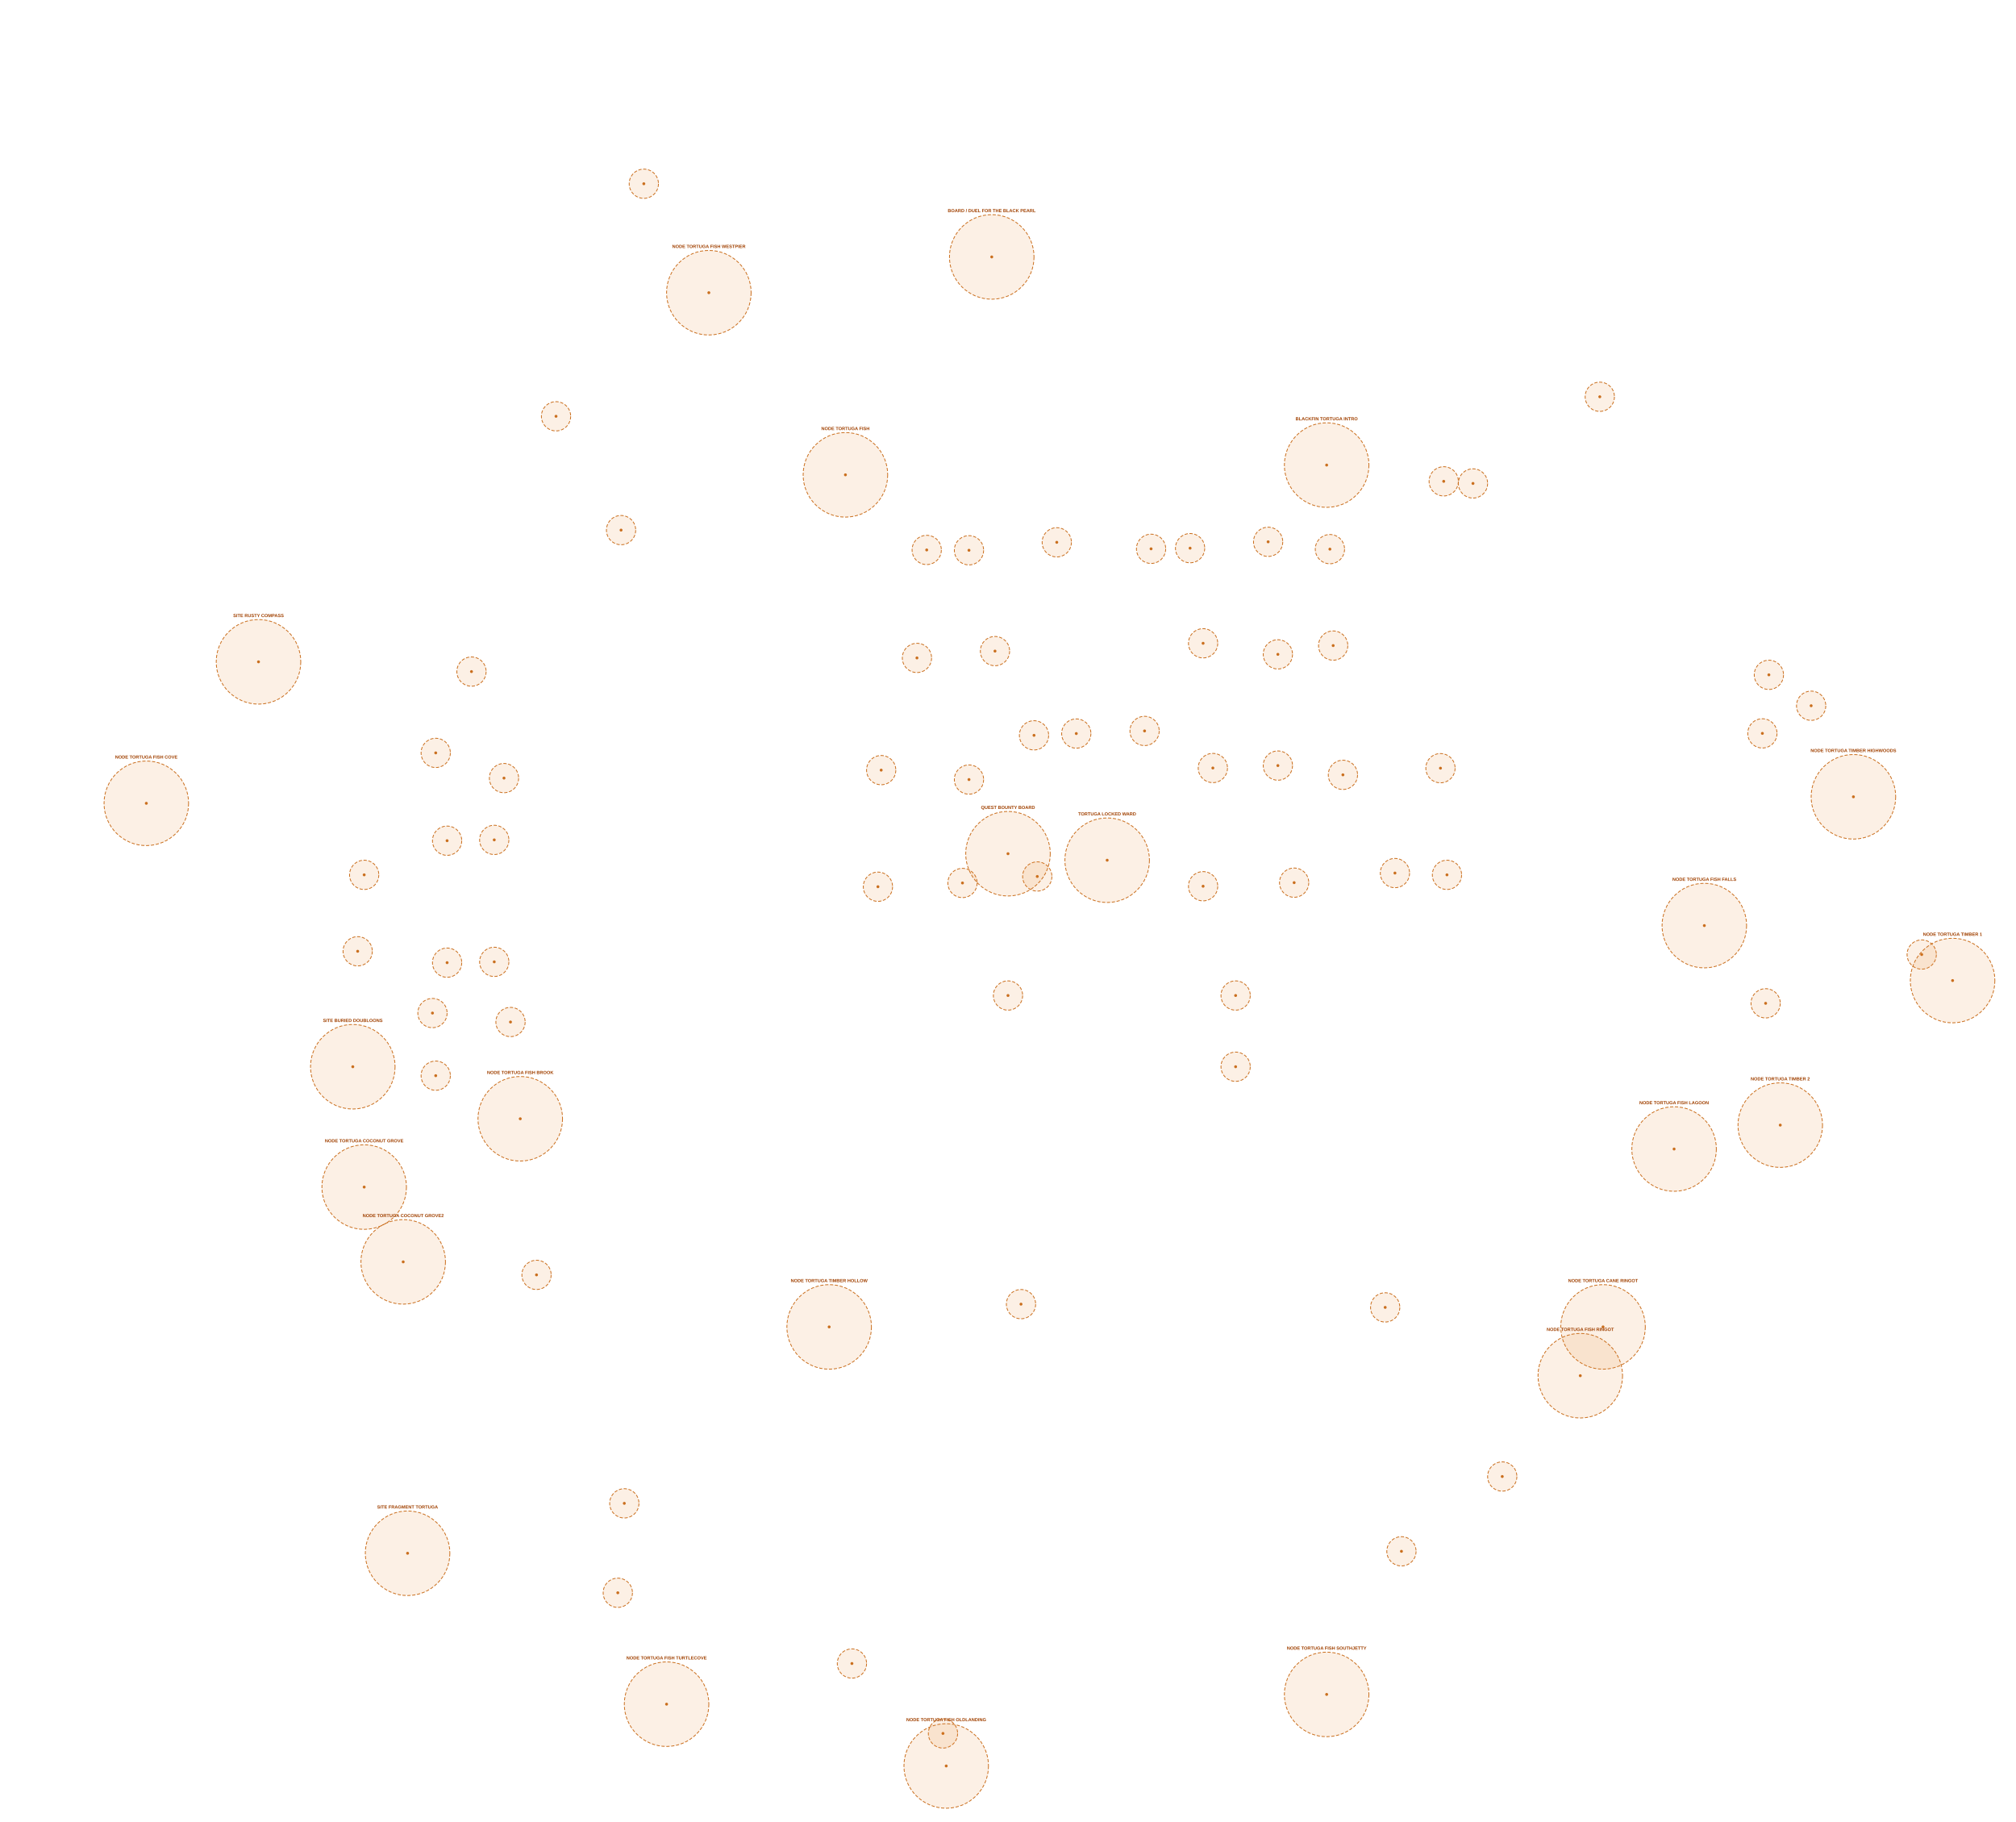
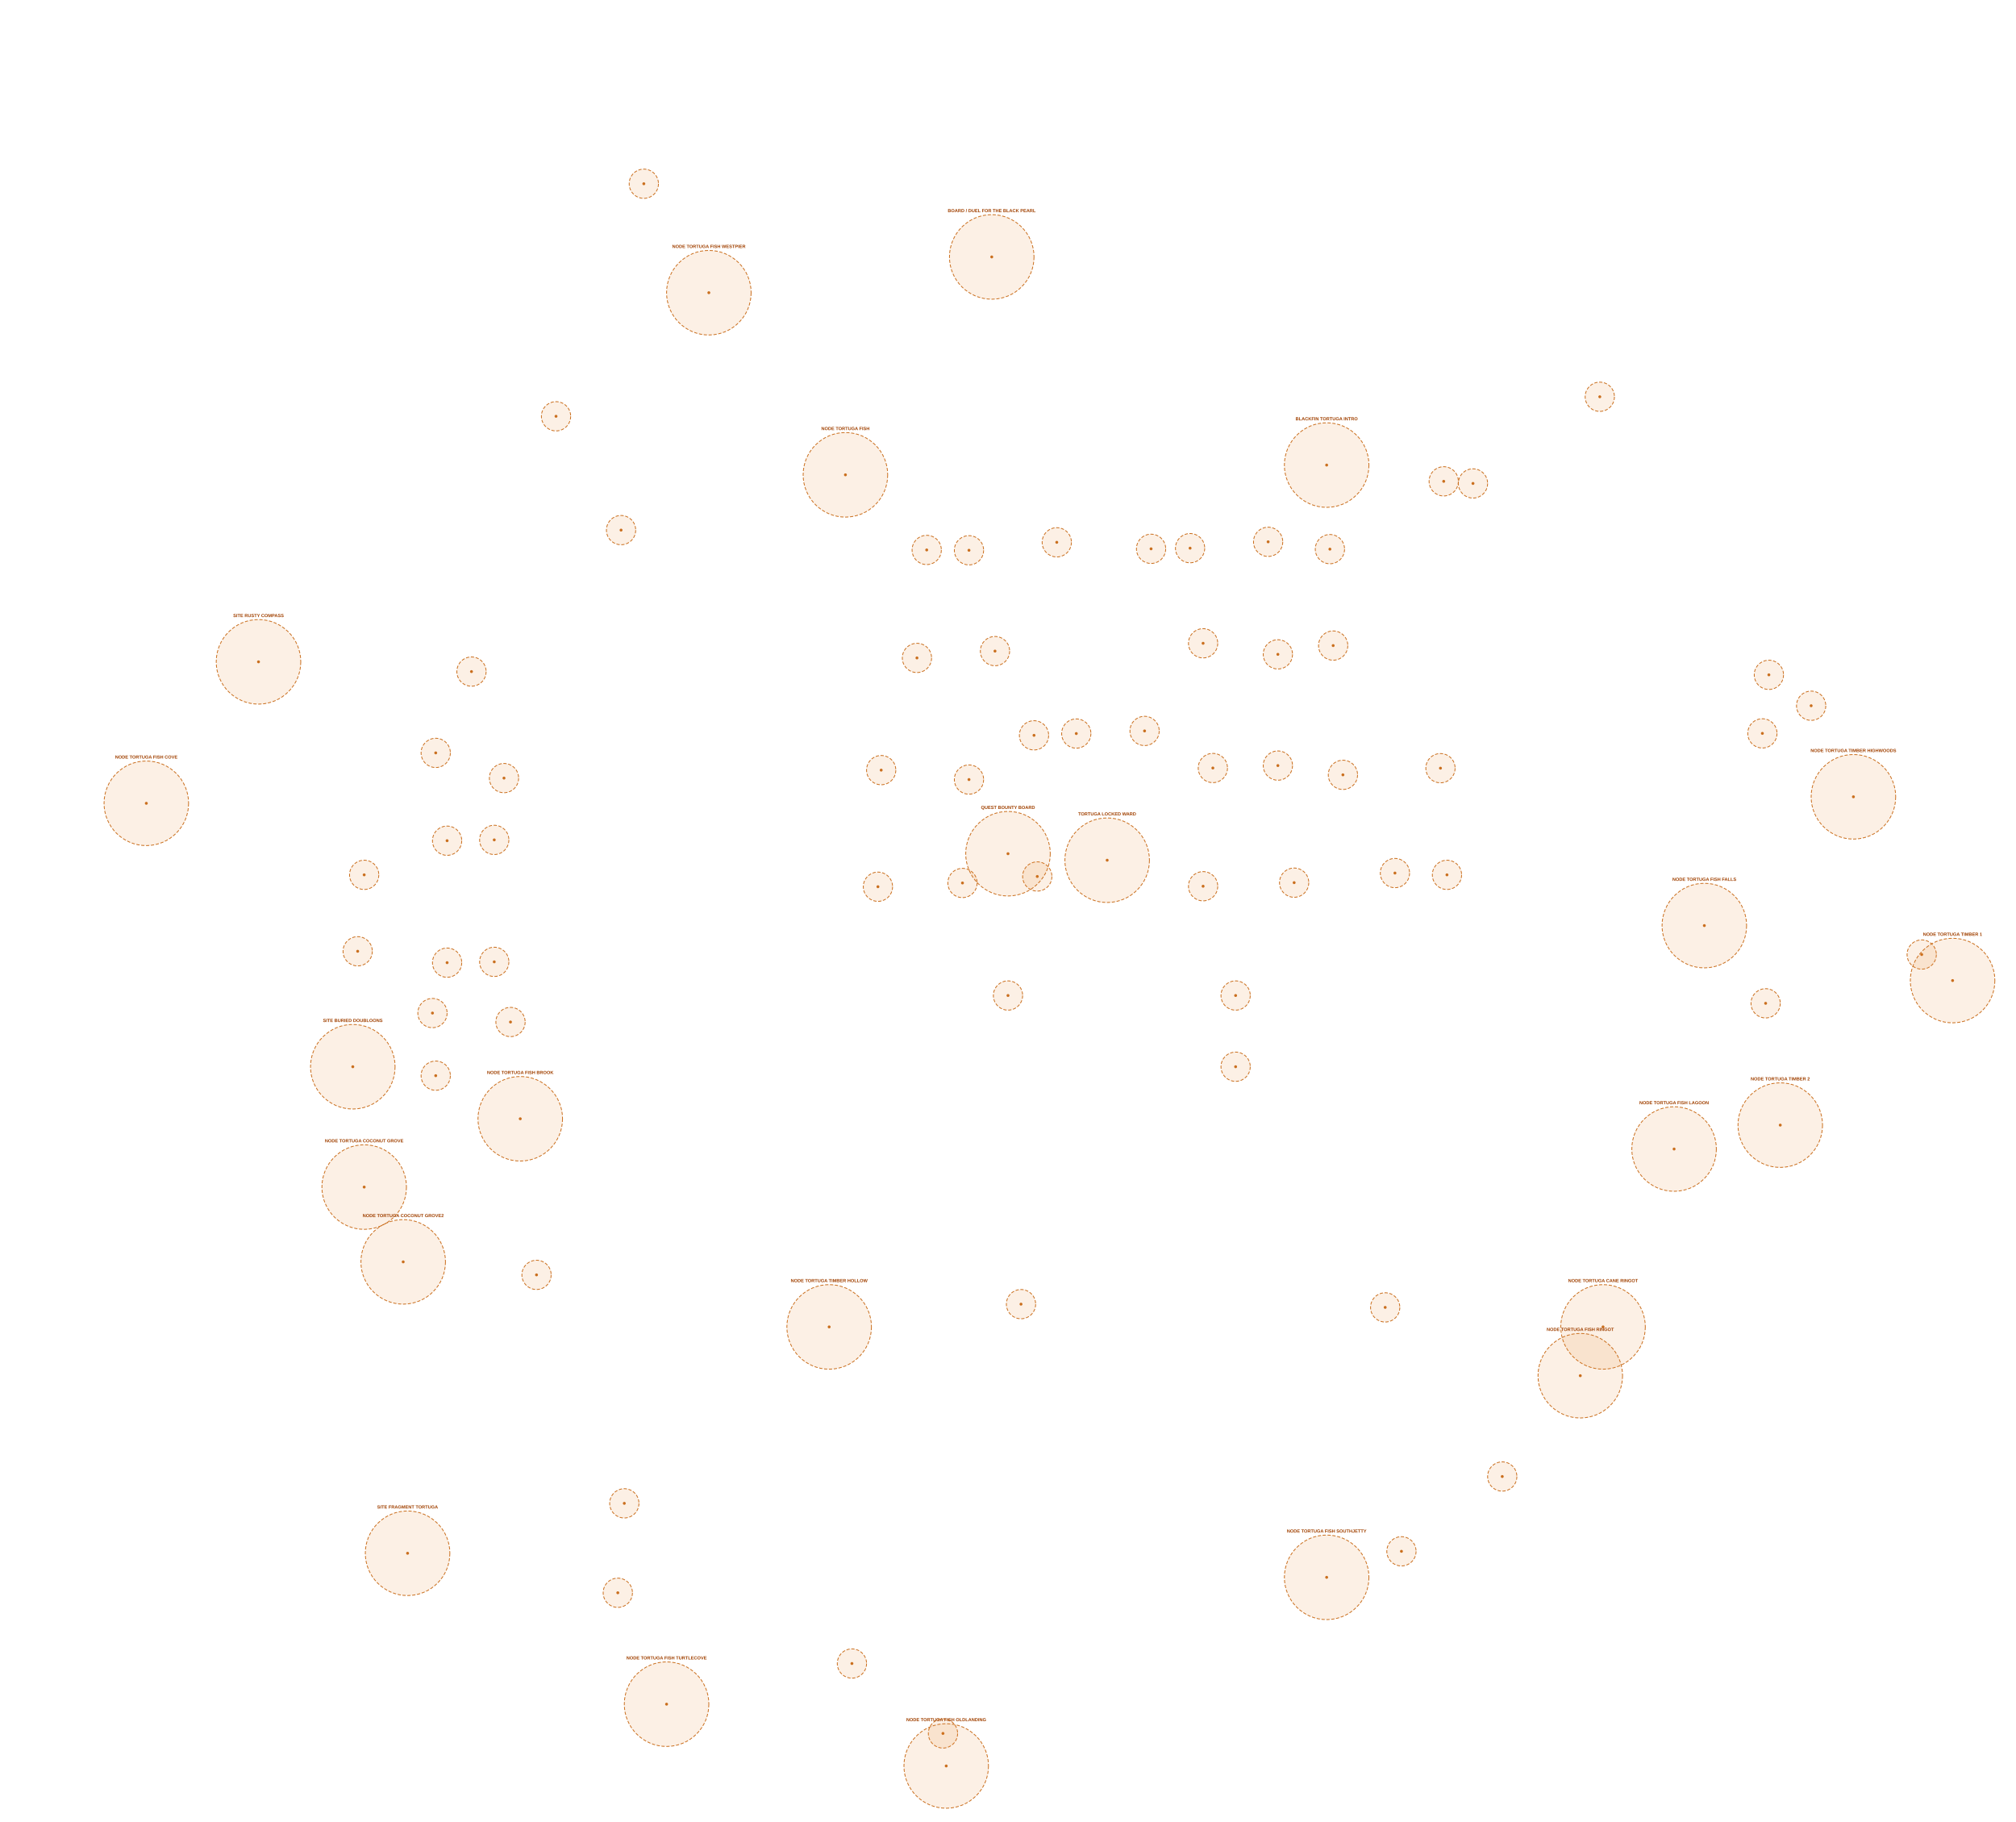
<svg xmlns="http://www.w3.org/2000/svg" viewBox="-620 -580 1240 1120" width="1240" height="1120">
  <circle cx="-50" cy="-241.8" r="9" fill="#e67e22" fill-opacity="0.12" stroke="#ca6f1e" stroke-width="0.5" stroke-dasharray="2 1" />
  <circle cx="-50" cy="-241.8" r="0.9" fill="#ca6f1e" />
  <text x="-50" y="-252.3" font-family="Arial, Helvetica, sans-serif" font-size="2.8" font-weight="bold" fill="#a04000" text-anchor="middle" />
  <circle cx="-24" cy="-241.6" r="9" fill="#e67e22" fill-opacity="0.12" stroke="#ca6f1e" stroke-width="0.5" stroke-dasharray="2 1" />
  <circle cx="-24" cy="-241.6" r="0.9" fill="#ca6f1e" />
  <text x="-24" y="-252.1" font-family="Arial, Helvetica, sans-serif" font-size="2.8" font-weight="bold" fill="#a04000" text-anchor="middle" />
  <circle cx="30" cy="-246.5" r="9" fill="#e67e22" fill-opacity="0.12" stroke="#ca6f1e" stroke-width="0.5" stroke-dasharray="2 1" />
  <circle cx="30" cy="-246.5" r="0.9" fill="#ca6f1e" />
  <text x="30" y="-257" font-family="Arial, Helvetica, sans-serif" font-size="2.8" font-weight="bold" fill="#a04000" text-anchor="middle" />
  <circle cx="88" cy="-242.5" r="9" fill="#e67e22" fill-opacity="0.12" stroke="#ca6f1e" stroke-width="0.5" stroke-dasharray="2 1" />
  <circle cx="88" cy="-242.5" r="0.9" fill="#ca6f1e" />
  <text x="88" y="-253" font-family="Arial, Helvetica, sans-serif" font-size="2.8" font-weight="bold" fill="#a04000" text-anchor="middle" />
  <circle cx="112" cy="-242.9" r="9" fill="#e67e22" fill-opacity="0.12" stroke="#ca6f1e" stroke-width="0.5" stroke-dasharray="2 1" />
  <circle cx="112" cy="-242.9" r="0.9" fill="#ca6f1e" />
  <text x="112" y="-253.4" font-family="Arial, Helvetica, sans-serif" font-size="2.8" font-weight="bold" fill="#a04000" text-anchor="middle" />
  <circle cx="160" cy="-246.8" r="9" fill="#e67e22" fill-opacity="0.12" stroke="#ca6f1e" stroke-width="0.5" stroke-dasharray="2 1" />
  <circle cx="160" cy="-246.8" r="0.9" fill="#ca6f1e" />
  <text x="160" y="-257.3" font-family="Arial, Helvetica, sans-serif" font-size="2.8" font-weight="bold" fill="#a04000" text-anchor="middle" />
  <circle cx="198" cy="-242.3" r="9" fill="#e67e22" fill-opacity="0.12" stroke="#ca6f1e" stroke-width="0.5" stroke-dasharray="2 1" />
  <circle cx="198" cy="-242.3" r="0.9" fill="#ca6f1e" />
  <text x="198" y="-252.8" font-family="Arial, Helvetica, sans-serif" font-size="2.8" font-weight="bold" fill="#a04000" text-anchor="middle" />
  <circle cx="-56" cy="-175.4" r="9" fill="#e67e22" fill-opacity="0.12" stroke="#ca6f1e" stroke-width="0.5" stroke-dasharray="2 1" />
  <circle cx="-56" cy="-175.4" r="0.9" fill="#ca6f1e" />
  <text x="-56" y="-185.9" font-family="Arial, Helvetica, sans-serif" font-size="2.8" font-weight="bold" fill="#a04000" text-anchor="middle" />
  <circle cx="-8" cy="-179.6" r="9" fill="#e67e22" fill-opacity="0.12" stroke="#ca6f1e" stroke-width="0.5" stroke-dasharray="2 1" />
  <circle cx="-8" cy="-179.6" r="0.9" fill="#ca6f1e" />
  <text x="-8" y="-190.1" font-family="Arial, Helvetica, sans-serif" font-size="2.8" font-weight="bold" fill="#a04000" text-anchor="middle" />
  <circle cx="120" cy="-184.4" r="9" fill="#e67e22" fill-opacity="0.12" stroke="#ca6f1e" stroke-width="0.5" stroke-dasharray="2 1" />
  <circle cx="120" cy="-184.4" r="0.9" fill="#ca6f1e" />
  <text x="120" y="-194.9" font-family="Arial, Helvetica, sans-serif" font-size="2.8" font-weight="bold" fill="#a04000" text-anchor="middle" />
  <circle cx="166" cy="-177.6" r="9" fill="#e67e22" fill-opacity="0.12" stroke="#ca6f1e" stroke-width="0.5" stroke-dasharray="2 1" />
  <circle cx="166" cy="-177.6" r="0.9" fill="#ca6f1e" />
  <text x="166" y="-188.1" font-family="Arial, Helvetica, sans-serif" font-size="2.8" font-weight="bold" fill="#a04000" text-anchor="middle" />
  <circle cx="200" cy="-183" r="9" fill="#e67e22" fill-opacity="0.12" stroke="#ca6f1e" stroke-width="0.5" stroke-dasharray="2 1" />
  <circle cx="200" cy="-183" r="0.9" fill="#ca6f1e" />
  <text x="200" y="-193.5" font-family="Arial, Helvetica, sans-serif" font-size="2.8" font-weight="bold" fill="#a04000" text-anchor="middle" />
  <circle cx="268" cy="-284" r="9" fill="#e67e22" fill-opacity="0.12" stroke="#ca6f1e" stroke-width="0.5" stroke-dasharray="2 1" />
  <circle cx="268" cy="-284" r="0.9" fill="#ca6f1e" />
  <text x="268" y="-294.5" font-family="Arial, Helvetica, sans-serif" font-size="2.8" font-weight="bold" fill="#a04000" text-anchor="middle" />
  <circle cx="16" cy="-127.8" r="9" fill="#e67e22" fill-opacity="0.12" stroke="#ca6f1e" stroke-width="0.5" stroke-dasharray="2 1" />
  <circle cx="16" cy="-127.8" r="0.9" fill="#ca6f1e" />
  <text x="16" y="-138.3" font-family="Arial, Helvetica, sans-serif" font-size="2.8" font-weight="bold" fill="#a04000" text-anchor="middle" />
  <circle cx="42" cy="-128.9" r="9" fill="#e67e22" fill-opacity="0.12" stroke="#ca6f1e" stroke-width="0.5" stroke-dasharray="2 1" />
  <circle cx="42" cy="-128.9" r="0.9" fill="#ca6f1e" />
  <text x="42" y="-139.4" font-family="Arial, Helvetica, sans-serif" font-size="2.8" font-weight="bold" fill="#a04000" text-anchor="middle" />
  <circle cx="84" cy="-130.5" r="9" fill="#e67e22" fill-opacity="0.12" stroke="#ca6f1e" stroke-width="0.5" stroke-dasharray="2 1" />
  <circle cx="84" cy="-130.5" r="0.9" fill="#ca6f1e" />
  <text x="84" y="-141" font-family="Arial, Helvetica, sans-serif" font-size="2.8" font-weight="bold" fill="#a04000" text-anchor="middle" />
  <circle cx="-24" cy="-100.6" r="9" fill="#e67e22" fill-opacity="0.12" stroke="#ca6f1e" stroke-width="0.5" stroke-dasharray="2 1" />
  <circle cx="-24" cy="-100.6" r="0.9" fill="#ca6f1e" />
  <text x="-24" y="-111.1" font-family="Arial, Helvetica, sans-serif" font-size="2.8" font-weight="bold" fill="#a04000" text-anchor="middle" />
  <circle cx="-78" cy="-106.4" r="9" fill="#e67e22" fill-opacity="0.12" stroke="#ca6f1e" stroke-width="0.5" stroke-dasharray="2 1" />
  <circle cx="-78" cy="-106.4" r="0.9" fill="#ca6f1e" />
  <text x="-78" y="-116.9" font-family="Arial, Helvetica, sans-serif" font-size="2.8" font-weight="bold" fill="#a04000" text-anchor="middle" />
  <circle cx="286" cy="-282.7" r="9" fill="#e67e22" fill-opacity="0.12" stroke="#ca6f1e" stroke-width="0.5" stroke-dasharray="2 1" />
  <circle cx="286" cy="-282.7" r="0.9" fill="#ca6f1e" />
  <text x="286" y="-293.2" font-family="Arial, Helvetica, sans-serif" font-size="2.8" font-weight="bold" fill="#a04000" text-anchor="middle" />
  <circle cx="126" cy="-107.7" r="9" fill="#e67e22" fill-opacity="0.12" stroke="#ca6f1e" stroke-width="0.5" stroke-dasharray="2 1" />
  <circle cx="126" cy="-107.7" r="0.9" fill="#ca6f1e" />
  <text x="126" y="-118.2" font-family="Arial, Helvetica, sans-serif" font-size="2.8" font-weight="bold" fill="#a04000" text-anchor="middle" />
  <circle cx="206" cy="-103.5" r="9" fill="#e67e22" fill-opacity="0.12" stroke="#ca6f1e" stroke-width="0.5" stroke-dasharray="2 1" />
  <circle cx="206" cy="-103.5" r="0.9" fill="#ca6f1e" />
  <text x="206" y="-114" font-family="Arial, Helvetica, sans-serif" font-size="2.8" font-weight="bold" fill="#a04000" text-anchor="middle" />
  <circle cx="266" cy="-107.6" r="9" fill="#e67e22" fill-opacity="0.12" stroke="#ca6f1e" stroke-width="0.5" stroke-dasharray="2 1" />
  <circle cx="266" cy="-107.6" r="0.9" fill="#ca6f1e" />
  <text x="266" y="-118.1" font-family="Arial, Helvetica, sans-serif" font-size="2.8" font-weight="bold" fill="#a04000" text-anchor="middle" />
  <circle cx="166" cy="-109.2" r="9" fill="#e67e22" fill-opacity="0.12" stroke="#ca6f1e" stroke-width="0.5" stroke-dasharray="2 1" />
  <circle cx="166" cy="-109.2" r="0.9" fill="#ca6f1e" />
  <text x="166" y="-119.7" font-family="Arial, Helvetica, sans-serif" font-size="2.8" font-weight="bold" fill="#a04000" text-anchor="middle" />
  <circle cx="-80" cy="-34.7" r="9" fill="#e67e22" fill-opacity="0.12" stroke="#ca6f1e" stroke-width="0.5" stroke-dasharray="2 1" />
  <circle cx="-80" cy="-34.7" r="0.9" fill="#ca6f1e" />
  <text x="-80" y="-45.2" font-family="Arial, Helvetica, sans-serif" font-size="2.8" font-weight="bold" fill="#a04000" text-anchor="middle" />
  <circle cx="-28" cy="-37" r="9" fill="#e67e22" fill-opacity="0.12" stroke="#ca6f1e" stroke-width="0.5" stroke-dasharray="2 1" />
  <circle cx="-28" cy="-37" r="0.9" fill="#ca6f1e" />
  <text x="-28" y="-47.5" font-family="Arial, Helvetica, sans-serif" font-size="2.8" font-weight="bold" fill="#a04000" text-anchor="middle" />
  <circle cx="18" cy="-41" r="9" fill="#e67e22" fill-opacity="0.12" stroke="#ca6f1e" stroke-width="0.5" stroke-dasharray="2 1" />
  <circle cx="18" cy="-41" r="0.9" fill="#ca6f1e" />
  <text x="18" y="-51.5" font-family="Arial, Helvetica, sans-serif" font-size="2.8" font-weight="bold" fill="#a04000" text-anchor="middle" />
  <circle cx="120" cy="-35" r="9" fill="#e67e22" fill-opacity="0.12" stroke="#ca6f1e" stroke-width="0.5" stroke-dasharray="2 1" />
  <circle cx="120" cy="-35" r="0.9" fill="#ca6f1e" />
  <text x="120" y="-45.5" font-family="Arial, Helvetica, sans-serif" font-size="2.8" font-weight="bold" fill="#a04000" text-anchor="middle" />
  <circle cx="176" cy="-37.2" r="9" fill="#e67e22" fill-opacity="0.12" stroke="#ca6f1e" stroke-width="0.5" stroke-dasharray="2 1" />
  <circle cx="176" cy="-37.2" r="0.9" fill="#ca6f1e" />
  <text x="176" y="-47.7" font-family="Arial, Helvetica, sans-serif" font-size="2.8" font-weight="bold" fill="#a04000" text-anchor="middle" />
  <circle cx="238" cy="-43.1" r="9" fill="#e67e22" fill-opacity="0.12" stroke="#ca6f1e" stroke-width="0.5" stroke-dasharray="2 1" />
  <circle cx="238" cy="-43.1" r="0.9" fill="#ca6f1e" />
  <text x="238" y="-53.6" font-family="Arial, Helvetica, sans-serif" font-size="2.8" font-weight="bold" fill="#a04000" text-anchor="middle" />
  <circle cx="270" cy="-42" r="9" fill="#e67e22" fill-opacity="0.12" stroke="#ca6f1e" stroke-width="0.5" stroke-dasharray="2 1" />
  <circle cx="270" cy="-42" r="0.9" fill="#ca6f1e" />
  <text x="270" y="-52.5" font-family="Arial, Helvetica, sans-serif" font-size="2.8" font-weight="bold" fill="#a04000" text-anchor="middle" />
  <circle cx="0" cy="32.2" r="9" fill="#e67e22" fill-opacity="0.12" stroke="#ca6f1e" stroke-width="0.5" stroke-dasharray="2 1" />
  <circle cx="0" cy="32.2" r="0.9" fill="#ca6f1e" />
  <text x="0" y="21.7" font-family="Arial, Helvetica, sans-serif" font-size="2.8" font-weight="bold" fill="#a04000" text-anchor="middle" />
  <circle cx="140" cy="32.2" r="9" fill="#e67e22" fill-opacity="0.12" stroke="#ca6f1e" stroke-width="0.5" stroke-dasharray="2 1" />
  <circle cx="140" cy="32.2" r="0.9" fill="#ca6f1e" />
  <text x="140" y="21.7" font-family="Arial, Helvetica, sans-serif" font-size="2.8" font-weight="bold" fill="#a04000" text-anchor="middle" />
  <circle cx="-345" cy="-63" r="9" fill="#e67e22" fill-opacity="0.12" stroke="#ca6f1e" stroke-width="0.5" stroke-dasharray="2 1" />
  <circle cx="-345" cy="-63" r="0.9" fill="#ca6f1e" />
  <text x="-345" y="-73.5" font-family="Arial, Helvetica, sans-serif" font-size="2.8" font-weight="bold" fill="#a04000" text-anchor="middle" />
  <circle cx="-316" cy="-63.5" r="9" fill="#e67e22" fill-opacity="0.12" stroke="#ca6f1e" stroke-width="0.5" stroke-dasharray="2 1" />
  <circle cx="-316" cy="-63.5" r="0.9" fill="#ca6f1e" />
  <text x="-316" y="-74" font-family="Arial, Helvetica, sans-serif" font-size="2.8" font-weight="bold" fill="#a04000" text-anchor="middle" />
  <circle cx="-345" cy="12" r="9" fill="#e67e22" fill-opacity="0.12" stroke="#ca6f1e" stroke-width="0.5" stroke-dasharray="2 1" />
  <circle cx="-345" cy="12" r="0.9" fill="#ca6f1e" />
  <text x="-345" y="1.5" font-family="Arial, Helvetica, sans-serif" font-size="2.8" font-weight="bold" fill="#a04000" text-anchor="middle" />
  <circle cx="-316" cy="11.5" r="9" fill="#e67e22" fill-opacity="0.12" stroke="#ca6f1e" stroke-width="0.5" stroke-dasharray="2 1" />
  <circle cx="-316" cy="11.5" r="0.9" fill="#ca6f1e" />
  <text x="-316" y="1" font-family="Arial, Helvetica, sans-serif" font-size="2.8" font-weight="bold" fill="#a04000" text-anchor="middle" />
  <circle cx="-396" cy="-42" r="9" fill="#e67e22" fill-opacity="0.12" stroke="#ca6f1e" stroke-width="0.5" stroke-dasharray="2 1" />
  <circle cx="-396" cy="-42" r="0.9" fill="#ca6f1e" />
  <text x="-396" y="-52.5" font-family="Arial, Helvetica, sans-serif" font-size="2.8" font-weight="bold" fill="#a04000" text-anchor="middle" />
  <circle cx="-400" cy="5" r="9" fill="#e67e22" fill-opacity="0.12" stroke="#ca6f1e" stroke-width="0.5" stroke-dasharray="2 1" />
  <circle cx="-400" cy="5" r="0.9" fill="#ca6f1e" />
  <text x="-400" y="-5.5" font-family="Arial, Helvetica, sans-serif" font-size="2.8" font-weight="bold" fill="#a04000" text-anchor="middle" />
  <circle cx="-310" cy="-101.5" r="9" fill="#e67e22" fill-opacity="0.12" stroke="#ca6f1e" stroke-width="0.5" stroke-dasharray="2 1" />
  <circle cx="-310" cy="-101.5" r="0.9" fill="#ca6f1e" />
  <text x="-310" y="-112" font-family="Arial, Helvetica, sans-serif" font-size="2.8" font-weight="bold" fill="#a04000" text-anchor="middle" />
  <circle cx="-352" cy="-117" r="9" fill="#e67e22" fill-opacity="0.12" stroke="#ca6f1e" stroke-width="0.5" stroke-dasharray="2 1" />
  <circle cx="-352" cy="-117" r="0.9" fill="#ca6f1e" />
  <text x="-352" y="-127.5" font-family="Arial, Helvetica, sans-serif" font-size="2.8" font-weight="bold" fill="#a04000" text-anchor="middle" />
  <circle cx="-330" cy="-167" r="9" fill="#e67e22" fill-opacity="0.12" stroke="#ca6f1e" stroke-width="0.5" stroke-dasharray="2 1" />
  <circle cx="-330" cy="-167" r="0.9" fill="#ca6f1e" />
  <text x="-330" y="-177.5" font-family="Arial, Helvetica, sans-serif" font-size="2.8" font-weight="bold" fill="#a04000" text-anchor="middle" />
  <circle cx="-354" cy="43" r="9" fill="#e67e22" fill-opacity="0.12" stroke="#ca6f1e" stroke-width="0.5" stroke-dasharray="2 1" />
  <circle cx="-354" cy="43" r="0.9" fill="#ca6f1e" />
  <text x="-354" y="32.5" font-family="Arial, Helvetica, sans-serif" font-size="2.8" font-weight="bold" fill="#a04000" text-anchor="middle" />
  <circle cx="-306" cy="48.5" r="9" fill="#e67e22" fill-opacity="0.12" stroke="#ca6f1e" stroke-width="0.5" stroke-dasharray="2 1" />
  <circle cx="-306" cy="48.5" r="0.9" fill="#ca6f1e" />
  <text x="-306" y="38" font-family="Arial, Helvetica, sans-serif" font-size="2.8" font-weight="bold" fill="#a04000" text-anchor="middle" />
  <circle cx="-352" cy="81.5" r="9" fill="#e67e22" fill-opacity="0.12" stroke="#ca6f1e" stroke-width="0.5" stroke-dasharray="2 1" />
  <circle cx="-352" cy="81.5" r="0.9" fill="#ca6f1e" />
  <text x="-352" y="71" font-family="Arial, Helvetica, sans-serif" font-size="2.8" font-weight="bold" fill="#a04000" text-anchor="middle" />
  <circle cx="-238" cy="-254" r="9" fill="#e67e22" fill-opacity="0.12" stroke="#ca6f1e" stroke-width="0.5" stroke-dasharray="2 1" />
  <circle cx="-238" cy="-254" r="0.9" fill="#ca6f1e" />
  <text x="-238" y="-264.5" font-family="Arial, Helvetica, sans-serif" font-size="2.8" font-weight="bold" fill="#a04000" text-anchor="middle" />
  <circle cx="-278" cy="-324" r="9" fill="#e67e22" fill-opacity="0.12" stroke="#ca6f1e" stroke-width="0.5" stroke-dasharray="2 1" />
  <circle cx="-278" cy="-324" r="0.9" fill="#ca6f1e" />
  <text x="-278" y="-334.5" font-family="Arial, Helvetica, sans-serif" font-size="2.8" font-weight="bold" fill="#a04000" text-anchor="middle" />
  <circle cx="-224" cy="-467" r="9" fill="#e67e22" fill-opacity="0.12" stroke="#ca6f1e" stroke-width="0.5" stroke-dasharray="2 1" />
  <circle cx="-224" cy="-467" r="0.9" fill="#ca6f1e" />
  <text x="-224" y="-477.5" font-family="Arial, Helvetica, sans-serif" font-size="2.8" font-weight="bold" fill="#a04000" text-anchor="middle" />
  <circle cx="364" cy="-336" r="9" fill="#e67e22" fill-opacity="0.12" stroke="#ca6f1e" stroke-width="0.5" stroke-dasharray="2 1" />
  <circle cx="364" cy="-336" r="0.9" fill="#ca6f1e" />
  <text x="364" y="-346.5" font-family="Arial, Helvetica, sans-serif" font-size="2.8" font-weight="bold" fill="#a04000" text-anchor="middle" />
  <circle cx="468" cy="-165" r="9" fill="#e67e22" fill-opacity="0.12" stroke="#ca6f1e" stroke-width="0.5" stroke-dasharray="2 1" />
  <circle cx="468" cy="-165" r="0.9" fill="#ca6f1e" />
  <text x="468" y="-175.5" font-family="Arial, Helvetica, sans-serif" font-size="2.8" font-weight="bold" fill="#a04000" text-anchor="middle" />
  <circle cx="464" cy="-129" r="9" fill="#e67e22" fill-opacity="0.12" stroke="#ca6f1e" stroke-width="0.5" stroke-dasharray="2 1" />
  <circle cx="464" cy="-129" r="0.9" fill="#ca6f1e" />
  <text x="464" y="-139.5" font-family="Arial, Helvetica, sans-serif" font-size="2.8" font-weight="bold" fill="#a04000" text-anchor="middle" />
  <circle cx="466" cy="37" r="9" fill="#e67e22" fill-opacity="0.12" stroke="#ca6f1e" stroke-width="0.5" stroke-dasharray="2 1" />
  <circle cx="466" cy="37" r="0.9" fill="#ca6f1e" />
  <text x="466" y="26.5" font-family="Arial, Helvetica, sans-serif" font-size="2.8" font-weight="bold" fill="#a04000" text-anchor="middle" />
  <circle cx="562" cy="7" r="9" fill="#e67e22" fill-opacity="0.12" stroke="#ca6f1e" stroke-width="0.5" stroke-dasharray="2 1" />
  <circle cx="562" cy="7" r="0.9" fill="#ca6f1e" />
  <text x="562" y="-3.5" font-family="Arial, Helvetica, sans-serif" font-size="2.8" font-weight="bold" fill="#a04000" text-anchor="middle" />
  <circle cx="8" cy="222" r="9" fill="#e67e22" fill-opacity="0.12" stroke="#ca6f1e" stroke-width="0.5" stroke-dasharray="2 1" />
  <circle cx="8" cy="222" r="0.9" fill="#ca6f1e" />
  <text x="8" y="211.5" font-family="Arial, Helvetica, sans-serif" font-size="2.8" font-weight="bold" fill="#a04000" text-anchor="middle" />
  <circle cx="304" cy="328" r="9" fill="#e67e22" fill-opacity="0.12" stroke="#ca6f1e" stroke-width="0.5" stroke-dasharray="2 1" />
  <circle cx="304" cy="328" r="0.9" fill="#ca6f1e" />
  <text x="304" y="317.5" font-family="Arial, Helvetica, sans-serif" font-size="2.8" font-weight="bold" fill="#a04000" text-anchor="middle" />
  <circle cx="-96" cy="443" r="9" fill="#e67e22" fill-opacity="0.12" stroke="#ca6f1e" stroke-width="0.5" stroke-dasharray="2 1" />
  <circle cx="-96" cy="443" r="0.9" fill="#ca6f1e" />
  <text x="-96" y="432.5" font-family="Arial, Helvetica, sans-serif" font-size="2.8" font-weight="bold" fill="#a04000" text-anchor="middle" />
  <circle cx="-40" cy="486" r="9" fill="#e67e22" fill-opacity="0.12" stroke="#ca6f1e" stroke-width="0.5" stroke-dasharray="2 1" />
  <circle cx="-40" cy="486" r="0.9" fill="#ca6f1e" />
  <text x="-40" y="475.5" font-family="Arial, Helvetica, sans-serif" font-size="2.8" font-weight="bold" fill="#a04000" text-anchor="middle" />
  <circle cx="-240" cy="399.5" r="9" fill="#e67e22" fill-opacity="0.12" stroke="#ca6f1e" stroke-width="0.5" stroke-dasharray="2 1" />
  <circle cx="-240" cy="399.5" r="0.9" fill="#ca6f1e" />
  <text x="-240" y="389" font-family="Arial, Helvetica, sans-serif" font-size="2.8" font-weight="bold" fill="#a04000" text-anchor="middle" />
  <circle cx="-236" cy="344.5" r="9" fill="#e67e22" fill-opacity="0.12" stroke="#ca6f1e" stroke-width="0.5" stroke-dasharray="2 1" />
  <circle cx="-236" cy="344.5" r="0.9" fill="#ca6f1e" />
  <text x="-236" y="334" font-family="Arial, Helvetica, sans-serif" font-size="2.8" font-weight="bold" fill="#a04000" text-anchor="middle" />
  <circle cx="140" cy="76" r="9" fill="#e67e22" fill-opacity="0.12" stroke="#ca6f1e" stroke-width="0.5" stroke-dasharray="2 1" />
  <circle cx="140" cy="76" r="0.9" fill="#ca6f1e" />
  <text x="140" y="65.5" font-family="Arial, Helvetica, sans-serif" font-size="2.8" font-weight="bold" fill="#a04000" text-anchor="middle" />
  <circle cx="-290" cy="204" r="9" fill="#e67e22" fill-opacity="0.12" stroke="#ca6f1e" stroke-width="0.5" stroke-dasharray="2 1" />
  <circle cx="-290" cy="204" r="0.9" fill="#ca6f1e" />
  <text x="-290" y="193.5" font-family="Arial, Helvetica, sans-serif" font-size="2.8" font-weight="bold" fill="#a04000" text-anchor="middle" />
  <circle cx="242" cy="374" r="9" fill="#e67e22" fill-opacity="0.12" stroke="#ca6f1e" stroke-width="0.5" stroke-dasharray="2 1" />
  <circle cx="242" cy="374" r="0.9" fill="#ca6f1e" />
  <text x="242" y="363.5" font-family="Arial, Helvetica, sans-serif" font-size="2.8" font-weight="bold" fill="#a04000" text-anchor="middle" />
  <circle cx="232" cy="224" r="9" fill="#e67e22" fill-opacity="0.12" stroke="#ca6f1e" stroke-width="0.5" stroke-dasharray="2 1" />
  <circle cx="232" cy="224" r="0.9" fill="#ca6f1e" />
  <text x="232" y="213.5" font-family="Arial, Helvetica, sans-serif" font-size="2.8" font-weight="bold" fill="#a04000" text-anchor="middle" />
  <circle cx="494" cy="-146" r="9" fill="#e67e22" fill-opacity="0.12" stroke="#ca6f1e" stroke-width="0.5" stroke-dasharray="2 1" />
  <circle cx="494" cy="-146" r="0.9" fill="#ca6f1e" />
  <text x="494" y="-156.5" font-family="Arial, Helvetica, sans-serif" font-size="2.8" font-weight="bold" fill="#a04000" text-anchor="middle" />
  <circle cx="-10" cy="-422" r="26" fill="#e67e22" fill-opacity="0.12" stroke="#ca6f1e" stroke-width="0.5" stroke-dasharray="2 1" />
  <circle cx="-10" cy="-422" r="0.9" fill="#ca6f1e" />
  <text x="-10" y="-449.5" font-family="Arial, Helvetica, sans-serif" font-size="2.8" font-weight="bold" fill="#a04000" text-anchor="middle">BOARD / DUEL FOR THE BLACK PEARL</text>
  <circle cx="-369.3" cy="375.2" r="26" fill="#e67e22" fill-opacity="0.12" stroke="#ca6f1e" stroke-width="0.5" stroke-dasharray="2 1" />
  <circle cx="-369.3" cy="375.2" r="0.9" fill="#ca6f1e" />
  <text x="-369.3" y="347.7" font-family="Arial, Helvetica, sans-serif" font-size="2.8" font-weight="bold" fill="#a04000" text-anchor="middle">SITE FRAGMENT TORTUGA</text>
  <circle cx="-403" cy="76" r="26" fill="#e67e22" fill-opacity="0.12" stroke="#ca6f1e" stroke-width="0.5" stroke-dasharray="2 1" />
  <circle cx="-403" cy="76" r="0.9" fill="#ca6f1e" />
  <text x="-403" y="48.5" font-family="Arial, Helvetica, sans-serif" font-size="2.8" font-weight="bold" fill="#a04000" text-anchor="middle">SITE BURIED DOUBLOONS</text>
  <circle cx="-461" cy="-173" r="26" fill="#e67e22" fill-opacity="0.12" stroke="#ca6f1e" stroke-width="0.5" stroke-dasharray="2 1" />
  <circle cx="-461" cy="-173" r="0.9" fill="#ca6f1e" />
  <text x="-461" y="-200.5" font-family="Arial, Helvetica, sans-serif" font-size="2.8" font-weight="bold" fill="#a04000" text-anchor="middle">SITE RUSTY COMPASS</text>
  <circle cx="-100" cy="-288" r="26" fill="#e67e22" fill-opacity="0.12" stroke="#ca6f1e" stroke-width="0.5" stroke-dasharray="2 1" />
  <circle cx="-100" cy="-288" r="0.9" fill="#ca6f1e" />
  <text x="-100" y="-315.5" font-family="Arial, Helvetica, sans-serif" font-size="2.8" font-weight="bold" fill="#a04000" text-anchor="middle">NODE TORTUGA FISH</text>
  <circle cx="581" cy="23" r="26" fill="#e67e22" fill-opacity="0.12" stroke="#ca6f1e" stroke-width="0.5" stroke-dasharray="2 1" />
  <circle cx="581" cy="23" r="0.9" fill="#ca6f1e" />
  <text x="581" y="-4.5" font-family="Arial, Helvetica, sans-serif" font-size="2.8" font-weight="bold" fill="#a04000" text-anchor="middle">NODE TORTUGA TIMBER 1</text>
  <circle cx="475" cy="111.9" r="26" fill="#e67e22" fill-opacity="0.12" stroke="#ca6f1e" stroke-width="0.5" stroke-dasharray="2 1" />
  <circle cx="475" cy="111.9" r="0.9" fill="#ca6f1e" />
  <text x="475" y="84.4" font-family="Arial, Helvetica, sans-serif" font-size="2.8" font-weight="bold" fill="#a04000" text-anchor="middle">NODE TORTUGA TIMBER 2</text>
  <circle cx="0" cy="-55" r="26" fill="#e67e22" fill-opacity="0.12" stroke="#ca6f1e" stroke-width="0.5" stroke-dasharray="2 1" />
  <circle cx="0" cy="-55" r="0.9" fill="#ca6f1e" />
  <text x="0" y="-82.5" font-family="Arial, Helvetica, sans-serif" font-size="2.8" font-weight="bold" fill="#a04000" text-anchor="middle">QUEST BOUNTY BOARD</text>
  <circle cx="61" cy="-51" r="26" fill="#e67e22" fill-opacity="0.12" stroke="#ca6f1e" stroke-width="0.5" stroke-dasharray="2 1" />
  <circle cx="61" cy="-51" r="0.9" fill="#ca6f1e" />
  <text x="61" y="-78.5" font-family="Arial, Helvetica, sans-serif" font-size="2.8" font-weight="bold" fill="#a04000" text-anchor="middle">TORTUGA LOCKED WARD</text>
  <circle cx="196" cy="-294" r="26" fill="#e67e22" fill-opacity="0.12" stroke="#ca6f1e" stroke-width="0.5" stroke-dasharray="2 1" />
  <circle cx="196" cy="-294" r="0.9" fill="#ca6f1e" />
  <text x="196" y="-321.5" font-family="Arial, Helvetica, sans-serif" font-size="2.8" font-weight="bold" fill="#a04000" text-anchor="middle">BLACKFIN TORTUGA INTRO</text>
  <circle cx="-184" cy="-400" r="26" fill="#e67e22" fill-opacity="0.12" stroke="#ca6f1e" stroke-width="0.5" stroke-dasharray="2 1" />
  <circle cx="-184" cy="-400" r="0.9" fill="#ca6f1e" />
  <text x="-184" y="-427.5" font-family="Arial, Helvetica, sans-serif" font-size="2.8" font-weight="bold" fill="#a04000" text-anchor="middle">NODE TORTUGA FISH WESTPIER</text>
-   <circle cx="196" cy="462" r="26" fill="#e67e22" fill-opacity="0.12" stroke="#ca6f1e" stroke-width="0.5" stroke-dasharray="2 1" />
-   <circle cx="196" cy="462" r="0.9" fill="#ca6f1e" />
-   <text x="196" y="434.5" font-family="Arial, Helvetica, sans-serif" font-size="2.8" font-weight="bold" fill="#a04000" text-anchor="middle">NODE TORTUGA FISH SOUTHJETTY</text>
+   <circle cx="196" cy="390" r="26" fill="#e67e22" fill-opacity="0.12" stroke="#ca6f1e" stroke-width="0.5" stroke-dasharray="2 1" />
+   <circle cx="196" cy="390" r="0.9" fill="#ca6f1e" />
+   <text x="196" y="362.5" font-family="Arial, Helvetica, sans-serif" font-size="2.8" font-weight="bold" fill="#a04000" text-anchor="middle">NODE TORTUGA FISH SOUTHJETTY</text>
  <circle cx="-210" cy="468" r="26" fill="#e67e22" fill-opacity="0.12" stroke="#ca6f1e" stroke-width="0.5" stroke-dasharray="2 1" />
  <circle cx="-210" cy="468" r="0.9" fill="#ca6f1e" />
  <text x="-210" y="440.5" font-family="Arial, Helvetica, sans-serif" font-size="2.8" font-weight="bold" fill="#a04000" text-anchor="middle">NODE TORTUGA FISH TURTLECOVE</text>
  <circle cx="-38" cy="506" r="26" fill="#e67e22" fill-opacity="0.12" stroke="#ca6f1e" stroke-width="0.5" stroke-dasharray="2 1" />
  <circle cx="-38" cy="506" r="0.9" fill="#ca6f1e" />
  <text x="-38" y="478.5" font-family="Arial, Helvetica, sans-serif" font-size="2.8" font-weight="bold" fill="#a04000" text-anchor="middle">NODE TORTUGA FISH OLDLANDING</text>
  <circle cx="520" cy="-90" r="26" fill="#e67e22" fill-opacity="0.12" stroke="#ca6f1e" stroke-width="0.5" stroke-dasharray="2 1" />
  <circle cx="520" cy="-90" r="0.9" fill="#ca6f1e" />
  <text x="520" y="-117.5" font-family="Arial, Helvetica, sans-serif" font-size="2.8" font-weight="bold" fill="#a04000" text-anchor="middle">NODE TORTUGA TIMBER HIGHWOODS</text>
  <circle cx="-110" cy="236" r="26" fill="#e67e22" fill-opacity="0.12" stroke="#ca6f1e" stroke-width="0.5" stroke-dasharray="2 1" />
  <circle cx="-110" cy="236" r="0.9" fill="#ca6f1e" />
  <text x="-110" y="208.5" font-family="Arial, Helvetica, sans-serif" font-size="2.8" font-weight="bold" fill="#a04000" text-anchor="middle">NODE TORTUGA TIMBER HOLLOW</text>
  <circle cx="-396" cy="150" r="26" fill="#e67e22" fill-opacity="0.12" stroke="#ca6f1e" stroke-width="0.5" stroke-dasharray="2 1" />
  <circle cx="-396" cy="150" r="0.9" fill="#ca6f1e" />
  <text x="-396" y="122.5" font-family="Arial, Helvetica, sans-serif" font-size="2.8" font-weight="bold" fill="#a04000" text-anchor="middle">NODE TORTUGA COCONUT GROVE</text>
  <circle cx="-372" cy="196" r="26" fill="#e67e22" fill-opacity="0.12" stroke="#ca6f1e" stroke-width="0.5" stroke-dasharray="2 1" />
  <circle cx="-372" cy="196" r="0.9" fill="#ca6f1e" />
  <text x="-372" y="168.5" font-family="Arial, Helvetica, sans-serif" font-size="2.8" font-weight="bold" fill="#a04000" text-anchor="middle">NODE TORTUGA COCONUT GROVE2</text>
  <circle cx="366" cy="236" r="26" fill="#e67e22" fill-opacity="0.12" stroke="#ca6f1e" stroke-width="0.5" stroke-dasharray="2 1" />
  <circle cx="366" cy="236" r="0.9" fill="#ca6f1e" />
  <text x="366" y="208.5" font-family="Arial, Helvetica, sans-serif" font-size="2.8" font-weight="bold" fill="#a04000" text-anchor="middle">NODE TORTUGA CANE RINGOT</text>
  <circle cx="352" cy="266" r="26" fill="#e67e22" fill-opacity="0.12" stroke="#ca6f1e" stroke-width="0.5" stroke-dasharray="2 1" />
  <circle cx="352" cy="266" r="0.9" fill="#ca6f1e" />
  <text x="352" y="238.5" font-family="Arial, Helvetica, sans-serif" font-size="2.8" font-weight="bold" fill="#a04000" text-anchor="middle">NODE TORTUGA FISH RINGOT</text>
  <circle cx="409.7" cy="126.6" r="26" fill="#e67e22" fill-opacity="0.12" stroke="#ca6f1e" stroke-width="0.5" stroke-dasharray="2 1" />
  <circle cx="409.7" cy="126.6" r="0.9" fill="#ca6f1e" />
  <text x="409.7" y="99.1" font-family="Arial, Helvetica, sans-serif" font-size="2.8" font-weight="bold" fill="#a04000" text-anchor="middle">NODE TORTUGA FISH LAGOON</text>
  <circle cx="-300" cy="108" r="26" fill="#e67e22" fill-opacity="0.12" stroke="#ca6f1e" stroke-width="0.5" stroke-dasharray="2 1" />
  <circle cx="-300" cy="108" r="0.9" fill="#ca6f1e" />
  <text x="-300" y="80.5" font-family="Arial, Helvetica, sans-serif" font-size="2.8" font-weight="bold" fill="#a04000" text-anchor="middle">NODE TORTUGA FISH BROOK</text>
  <circle cx="428.3" cy="-10.8" r="26" fill="#e67e22" fill-opacity="0.12" stroke="#ca6f1e" stroke-width="0.5" stroke-dasharray="2 1" />
  <circle cx="428.3" cy="-10.8" r="0.9" fill="#ca6f1e" />
  <text x="428.3" y="-38.3" font-family="Arial, Helvetica, sans-serif" font-size="2.8" font-weight="bold" fill="#a04000" text-anchor="middle">NODE TORTUGA FISH FALLS</text>
  <circle cx="-530" cy="-86" r="26" fill="#e67e22" fill-opacity="0.12" stroke="#ca6f1e" stroke-width="0.5" stroke-dasharray="2 1" />
  <circle cx="-530" cy="-86" r="0.9" fill="#ca6f1e" />
  <text x="-530" y="-113.5" font-family="Arial, Helvetica, sans-serif" font-size="2.8" font-weight="bold" fill="#a04000" text-anchor="middle">NODE TORTUGA FISH COVE</text>
</svg>
